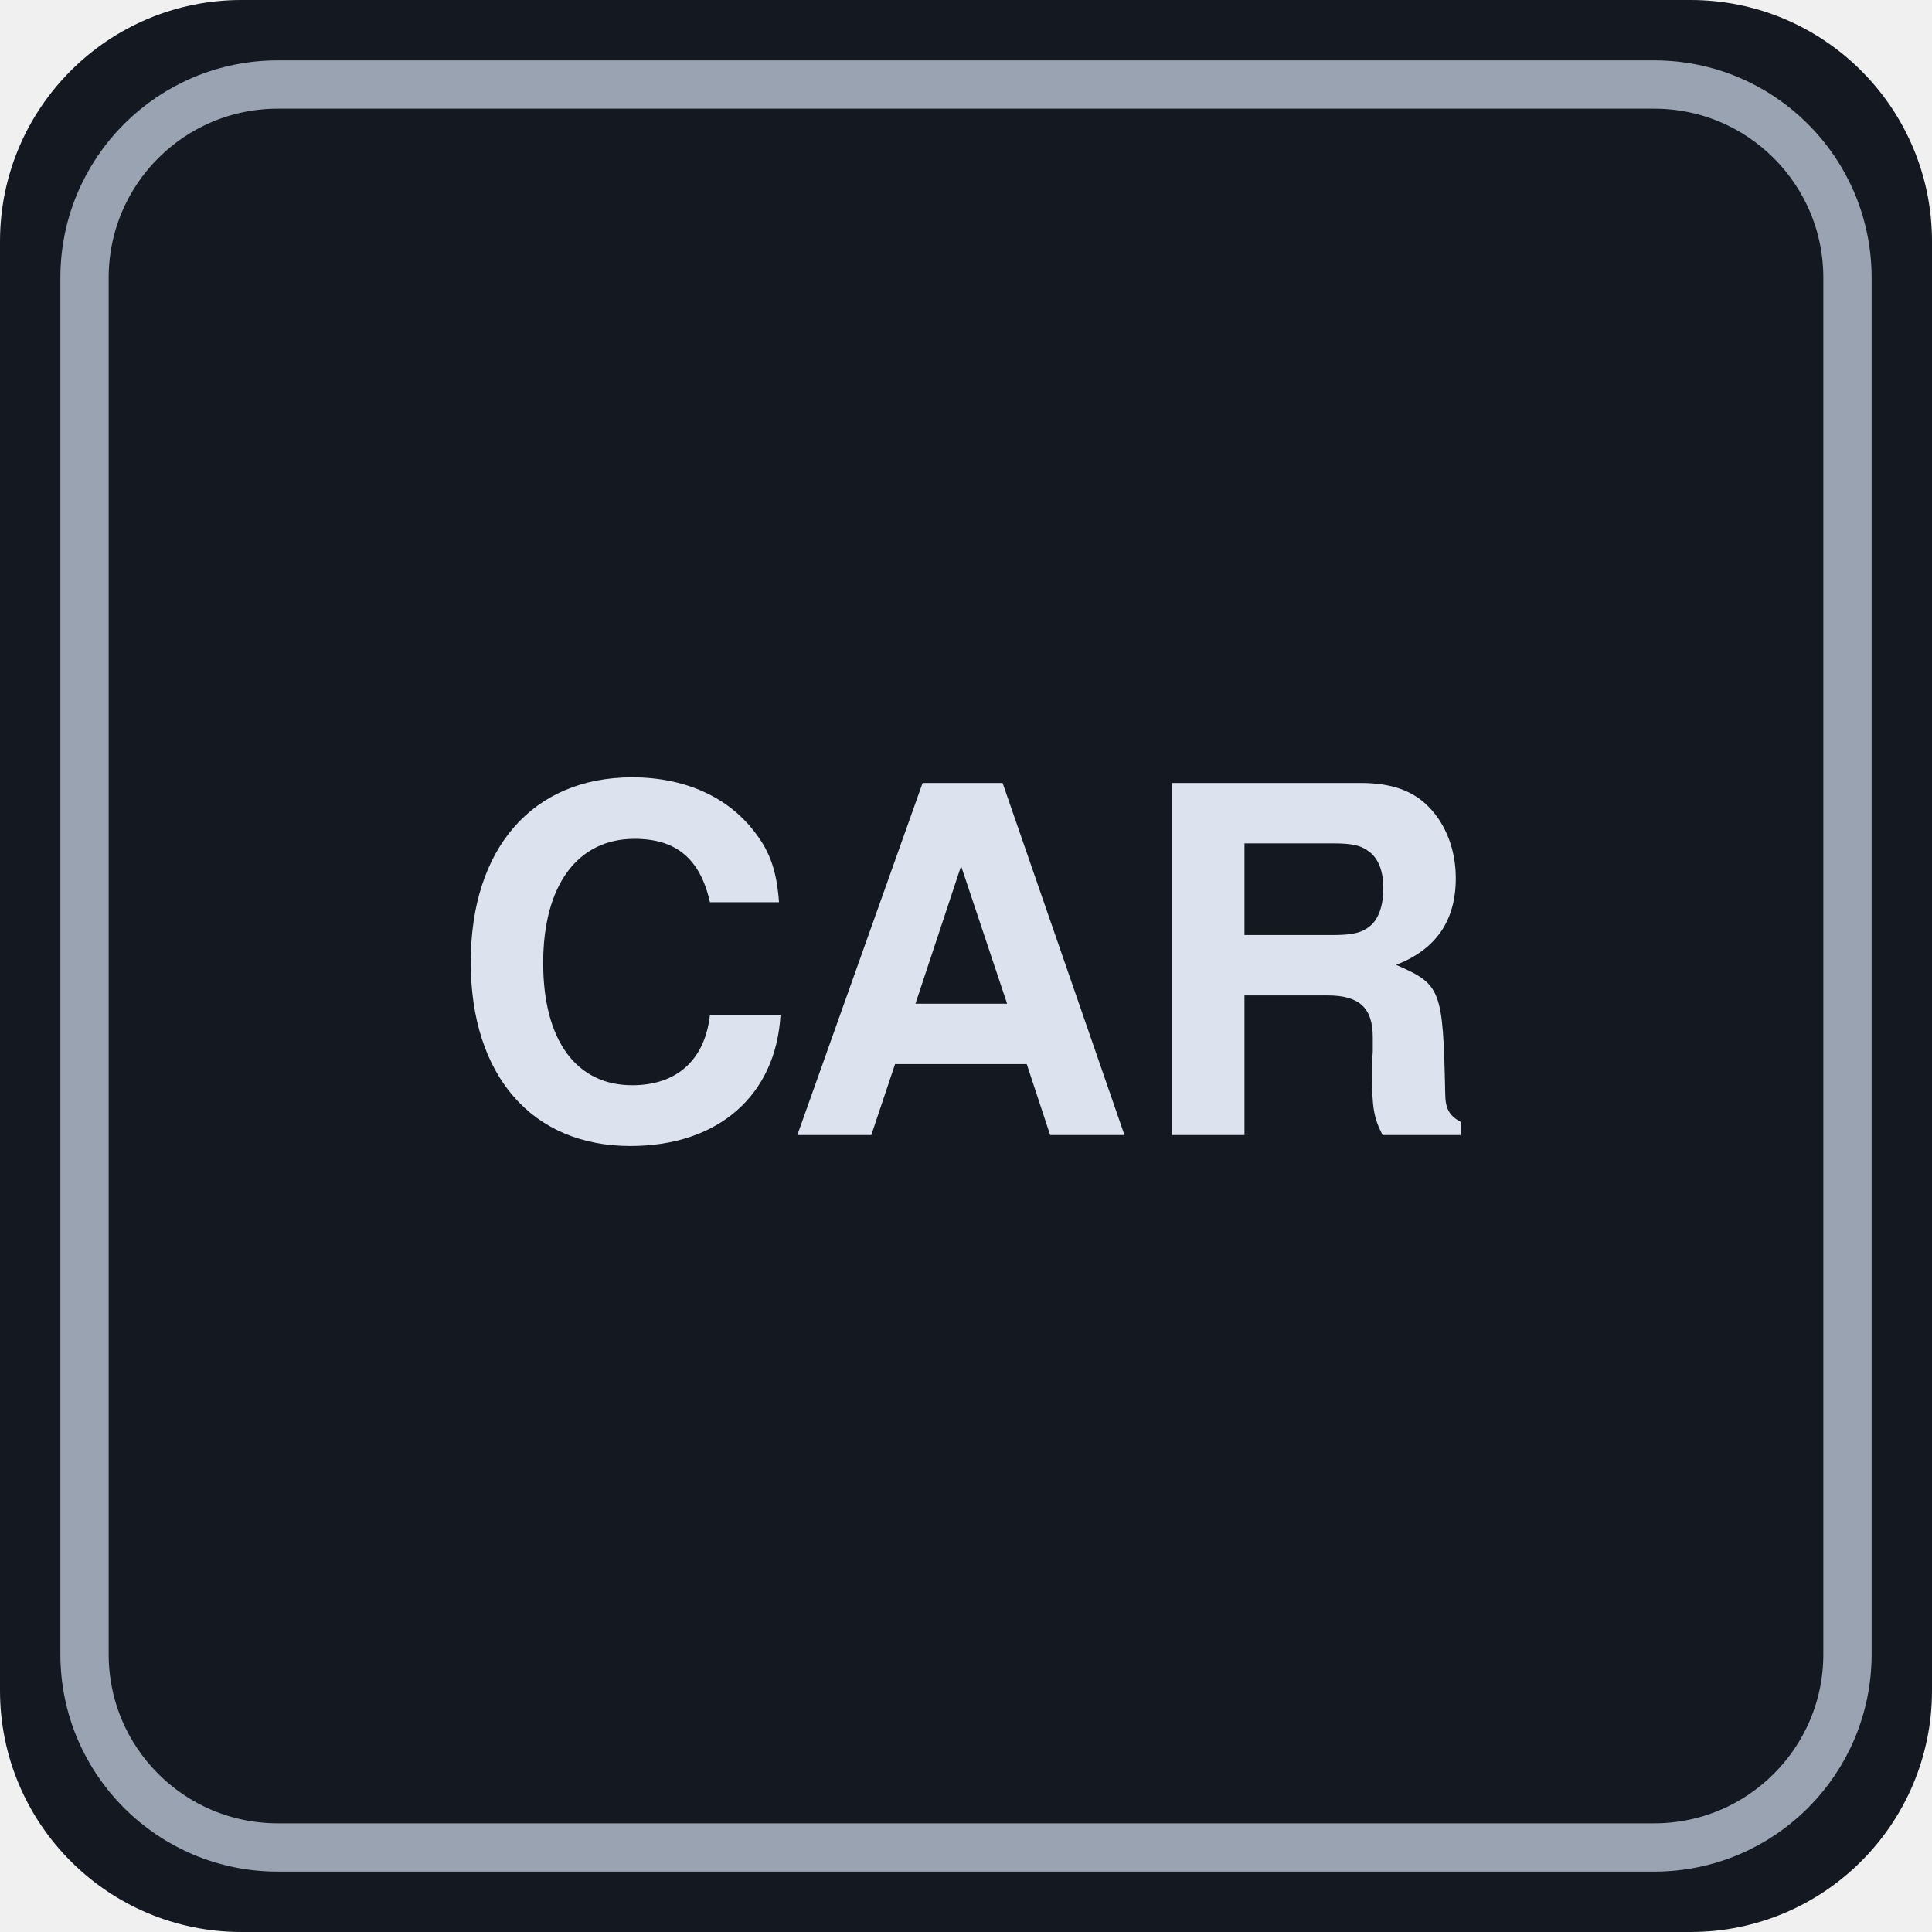
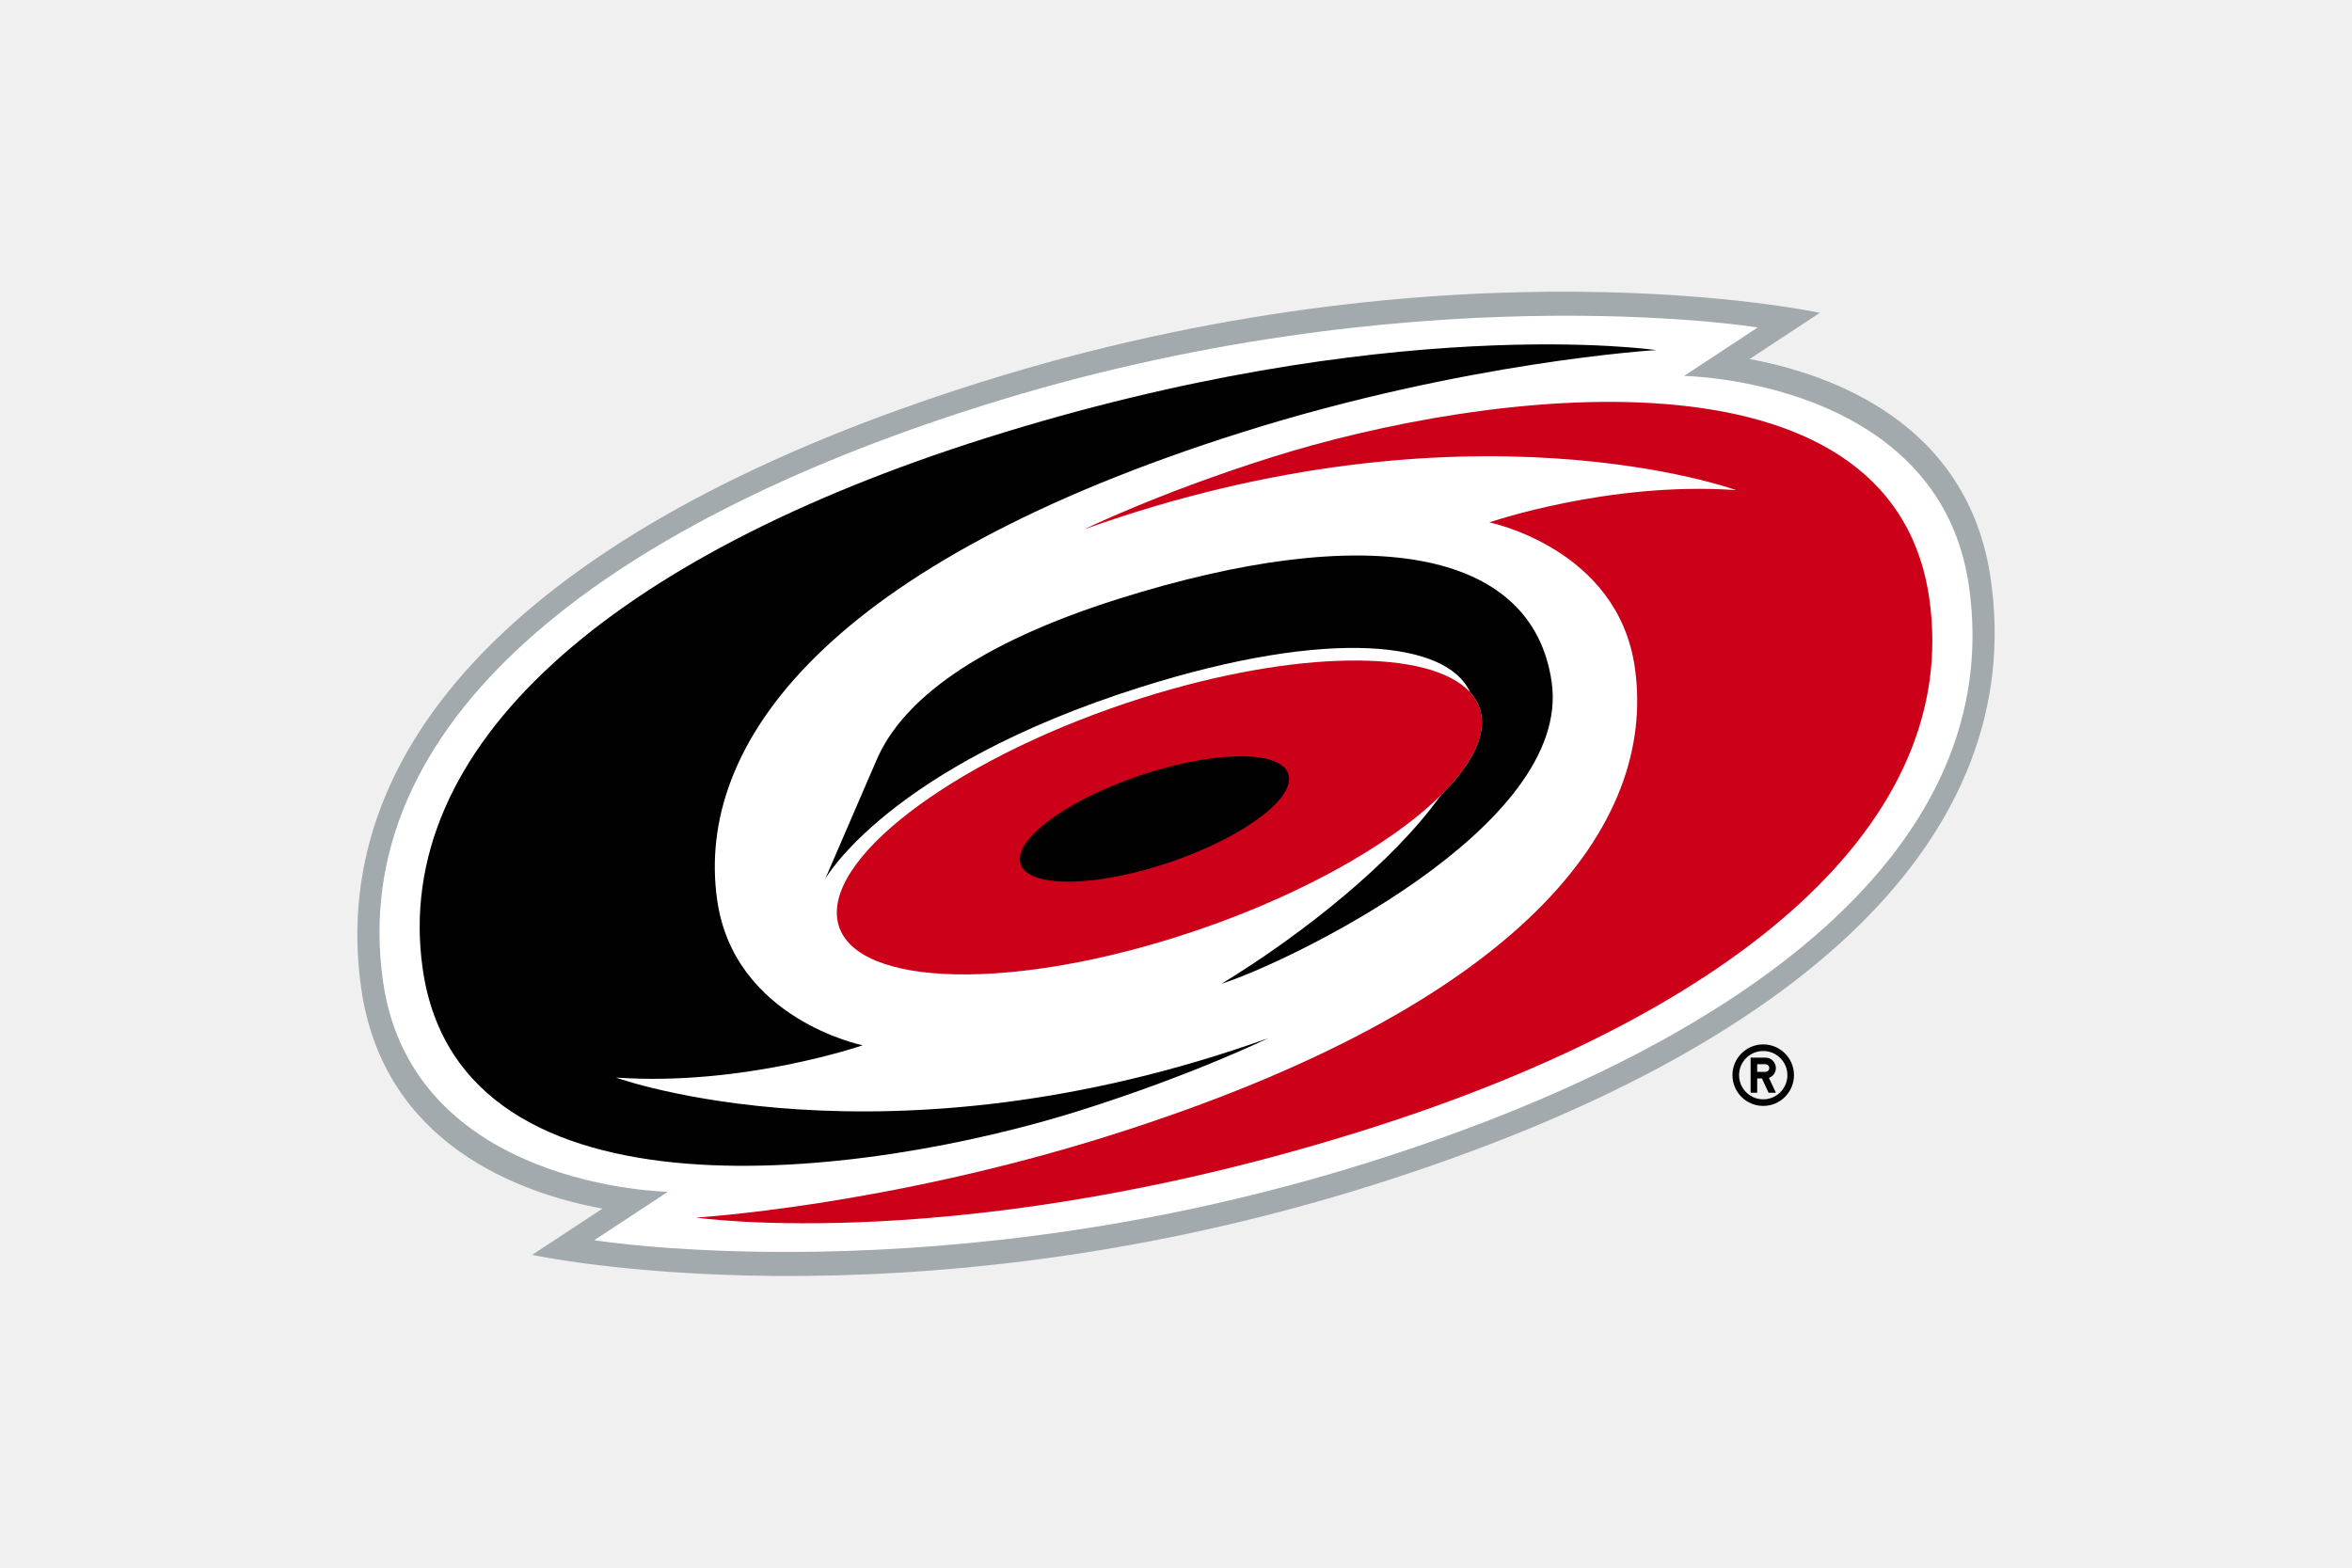
- <svg xmlns="http://www.w3.org/2000/svg" viewBox="0 0 80 80" width="80" height="80" role="img" aria-label="CAR">
-   <rect width="80" height="80" rx="10" fill="#141820" />
-   <rect x="3.5" y="3.5" width="73" height="73" rx="8" fill="none" stroke="#9aa3b2" stroke-width="2" />
-   <text x="40" y="47" text-anchor="middle" font-family="ui-sans-serif,system-ui,Helvetica,Arial,sans-serif" font-size="20" font-weight="700" fill="#dce3ee">CAR</text>
+ <svg xmlns="http://www.w3.org/2000/svg" viewBox="0 0 960 640">
+   <path fill="#010101" d="M719.686 426.367c-6.934 0-12.562 5.621-12.562 12.56 0 6.93 5.628 12.557 12.562 12.557s12.553-5.628 12.553-12.557c0-6.939-5.62-12.56-12.553-12.56m0 22.423a9.9 9.9 0 0 1-3.777-.748 9.87 9.87 0 0 1-5.34-5.34 9.9 9.9 0 0 1-.747-3.776 9.85 9.85 0 0 1 9.864-9.857c5.45 0 9.86 4.407 9.86 9.857s-4.41 9.864-9.86 9.864m5.16-12.775a4.255 4.255 0 0 0-4.261-4.254h-6.051v14.335h2.689v-5.822h1.93l2.718 5.822h2.975l-2.837-6.07a4.265 4.265 0 0 0 2.837-4.01m-4.261 1.567h-3.362v-3.137h3.362a1.567 1.567 0 0 1 1.109 2.678 1.57 1.57 0 0 1-1.11.46" />
+   <path fill="#a2aaad" d="M812.56 236.465c-9.144-63.815-64.926-83.667-98.458-89.883l28.685-18.873s-149.86-32.524-343.695 28.694c-177.094 55.928-266.467 143.694-251.651 247.13 9.143 63.82 64.923 83.668 98.452 89.881L217.21 512.29s149.859 32.522 343.703-28.685c177.09-55.932 266.459-143.694 251.647-247.14" />
+   <path fill="#fff" d="M803.656 239.271c-12.086-84.372-116.297-85.793-116.297-85.793l30.083-19.793S575.159 110.59 400.43 165.772c-154.29 48.722-259.258 128.97-244.081 234.952 12.085 84.385 116.296 85.8 116.296 85.8l-30.08 19.781s142.277 23.1 317.01-32.079c154.29-48.73 259.262-128.967 244.08-234.955" />
+   <path fill="#cd001a" d="M787.473 244.385c-15.434-107.712-182.338-84.902-268.562-57.673-46.181 14.582-76.392 29.384-76.392 29.384 156.413-55.967 266.06-16.015 266.06-16.015-51.901-3.644-100.698 13.18-100.698 13.18s52.427 10.561 59.39 59.214c9.205 64.236-45.474 137.756-214.008 190.981-91.883 29.006-169.194 33.61-169.194 33.61s109.024 16.041 273.629-35.943c152.332-48.105 242.8-125.737 229.775-216.738" />
+   <path fill="#cd001a" d="M480.205 382.535c46.758-14.768 86.483-36.794 107.835-57.806 11.804-11.62 18.016-22.927 16.639-32.527-.53-3.662-2.158-6.874-4.713-9.656-16.238-17.69-71.01-17.447-133.744 2.361-72.604 22.935-128.338 63.37-124.478 90.327 3.863 26.958 65.853 30.228 138.46 7.301" />
+   <path fill="#010101" d="M402.307 178.867C249.969 226.98 159.504 304.613 172.54 395.61c15.424 107.71 182.33 84.91 268.552 57.673 46.183-14.589 76.393-29.387 76.393-29.387C361.069 479.863 251.42 439.91 251.42 439.91c51.904 3.645 100.704-13.173 100.704-13.173s-52.427-10.566-59.39-59.222c-9.2-64.233 45.473-137.753 214.01-190.97 91.882-29.016 169.19-33.62 169.19-33.62s-109.018-16.036-273.628 35.943" />
+   <path fill="#010101" d="M456.39 244.537c-57.854 18.267-88.117 41.395-98.57 65.63l-21.022 48.695s25.515-45.735 128.793-78.346c77.876-24.596 125.413-18.39 134.375 2.03 2.555 2.782 4.183 5.994 4.712 9.656 1.377 9.6-4.835 20.907-16.64 32.527-19.507 27.435-56.754 56.941-89.435 76.871 26.099-8.239 143.233-63.815 134.735-123.149-7.891-55.059-76.336-65.689-176.948-33.914" />
+   <path fill="#010101" d="M468.513 315.527c-30.315 9.577-53.678 25.76-52.187 36.16 1.486 10.396 27.263 11.074 57.577 1.5 30.31-9.575 53.675-25.76 52.189-36.162-1.495-10.4-27.275-11.073-57.58-1.498" />
</svg>
